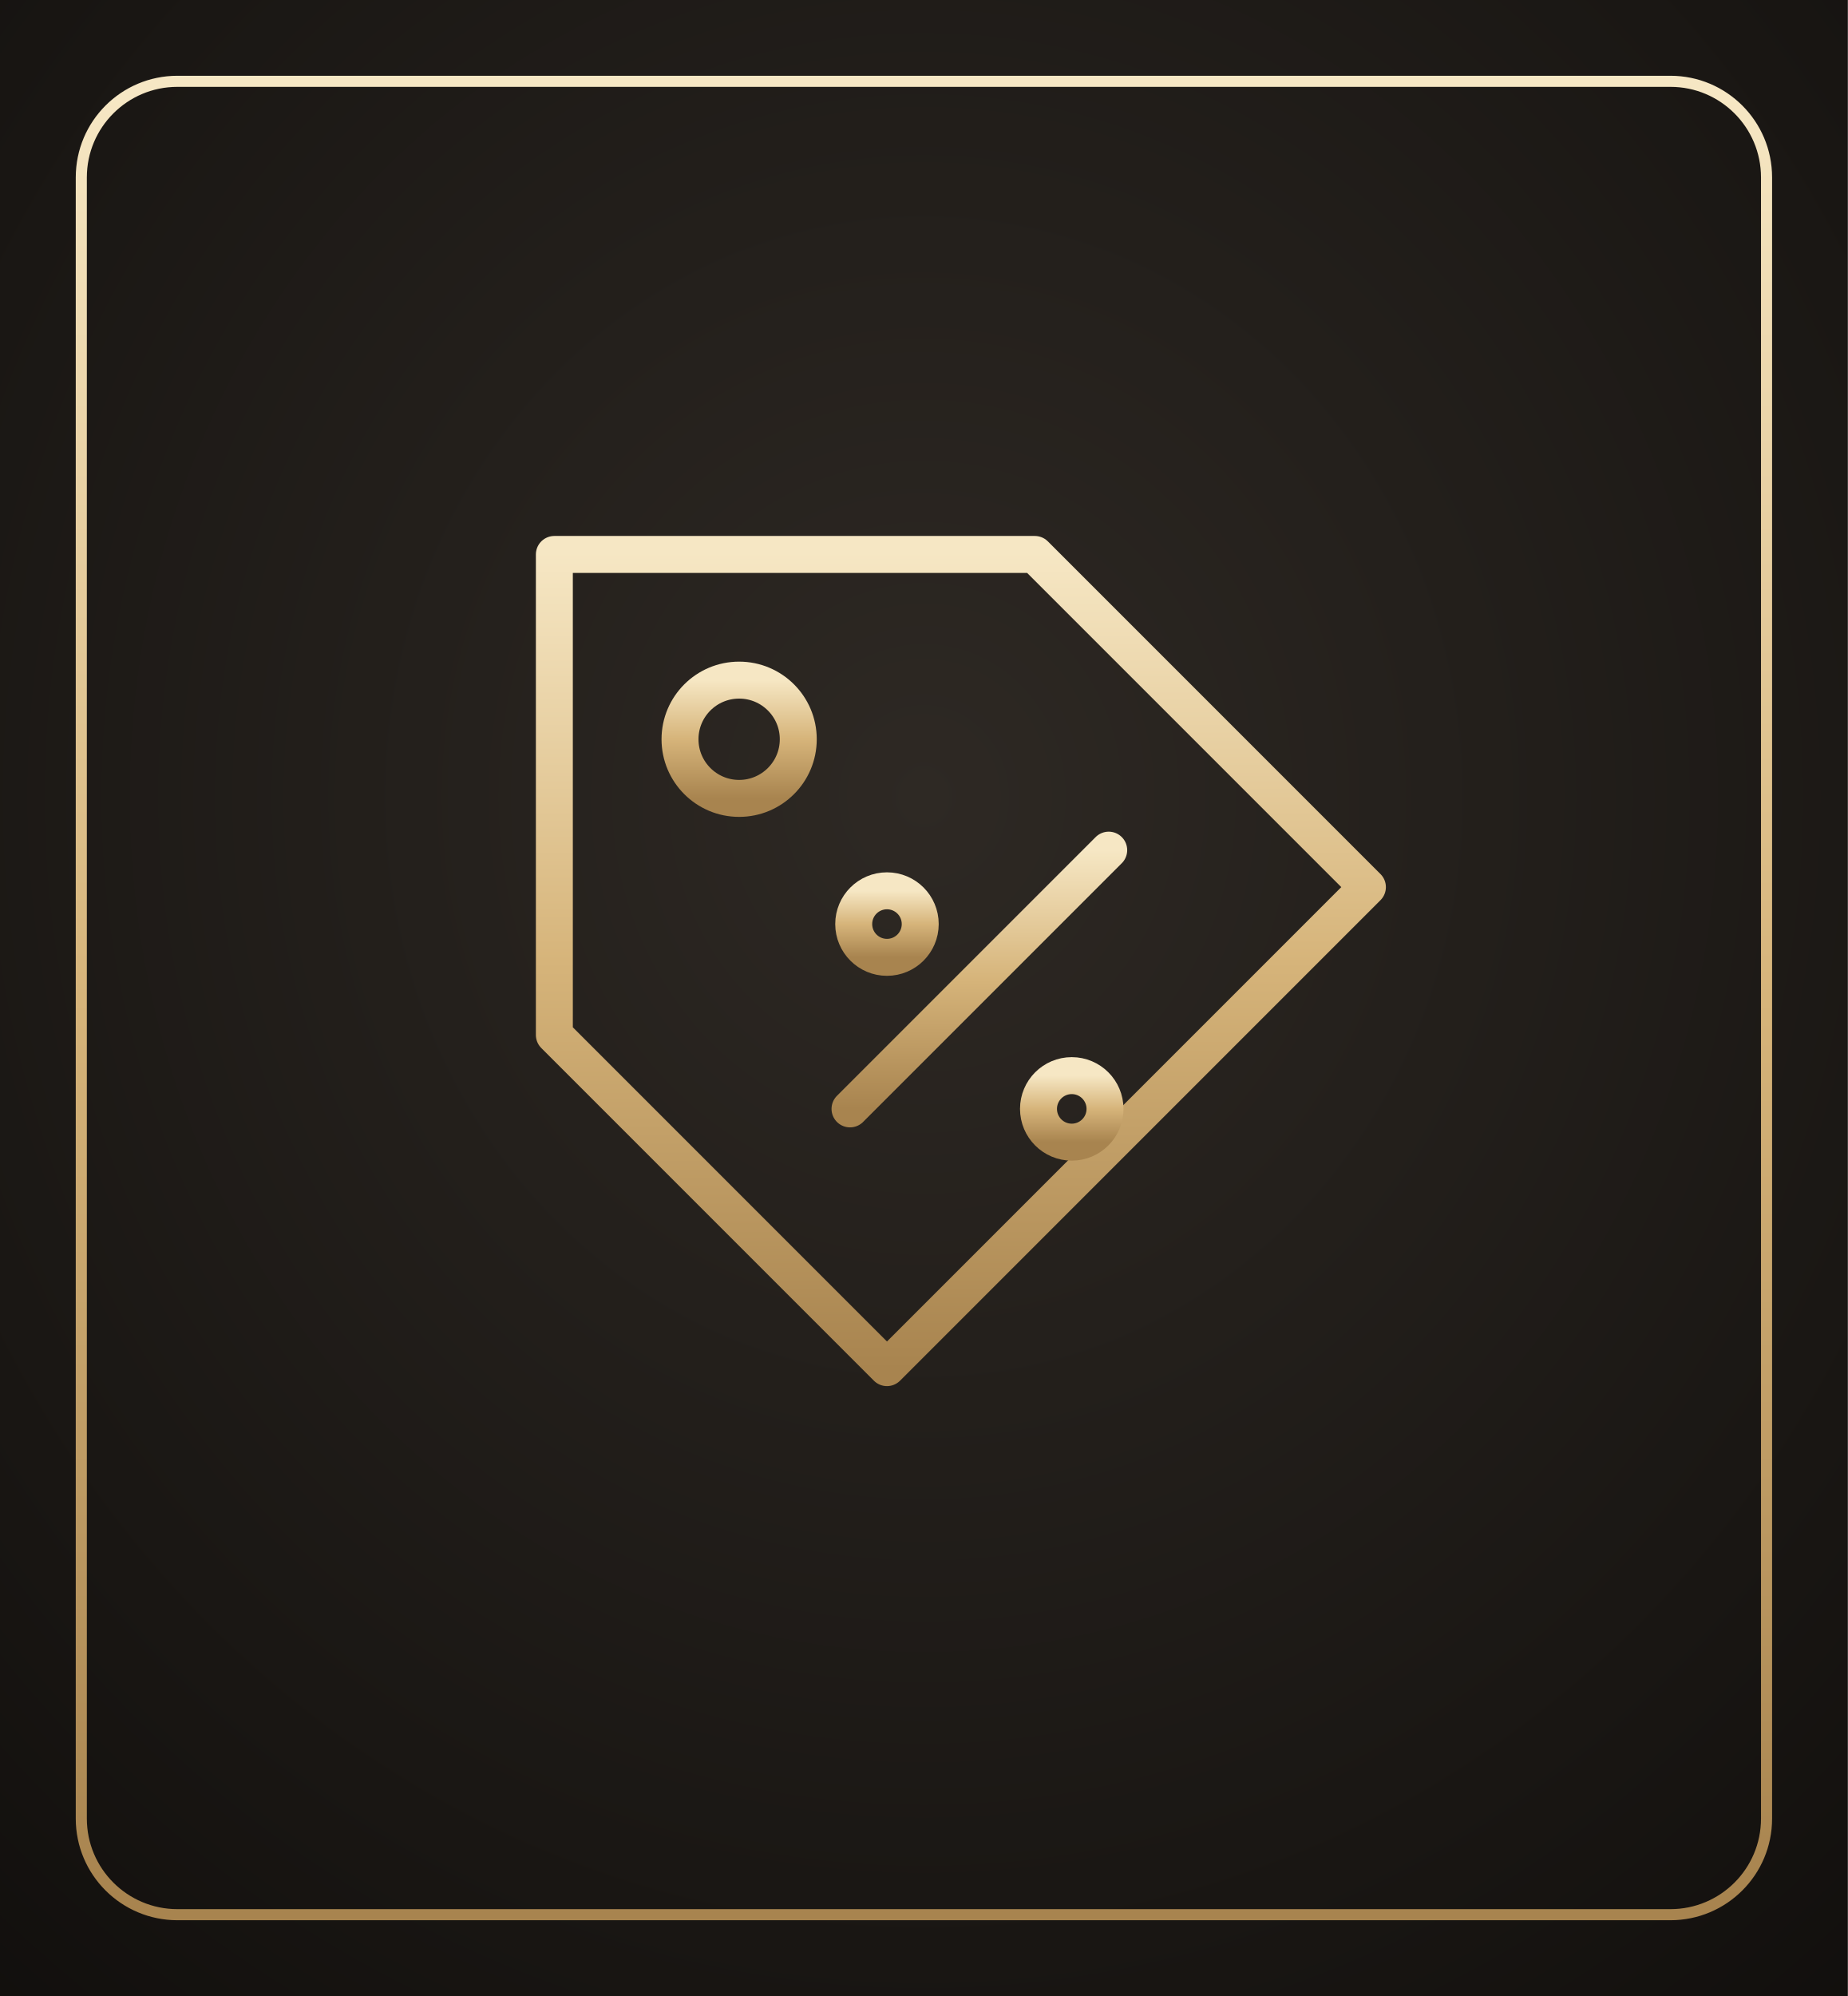
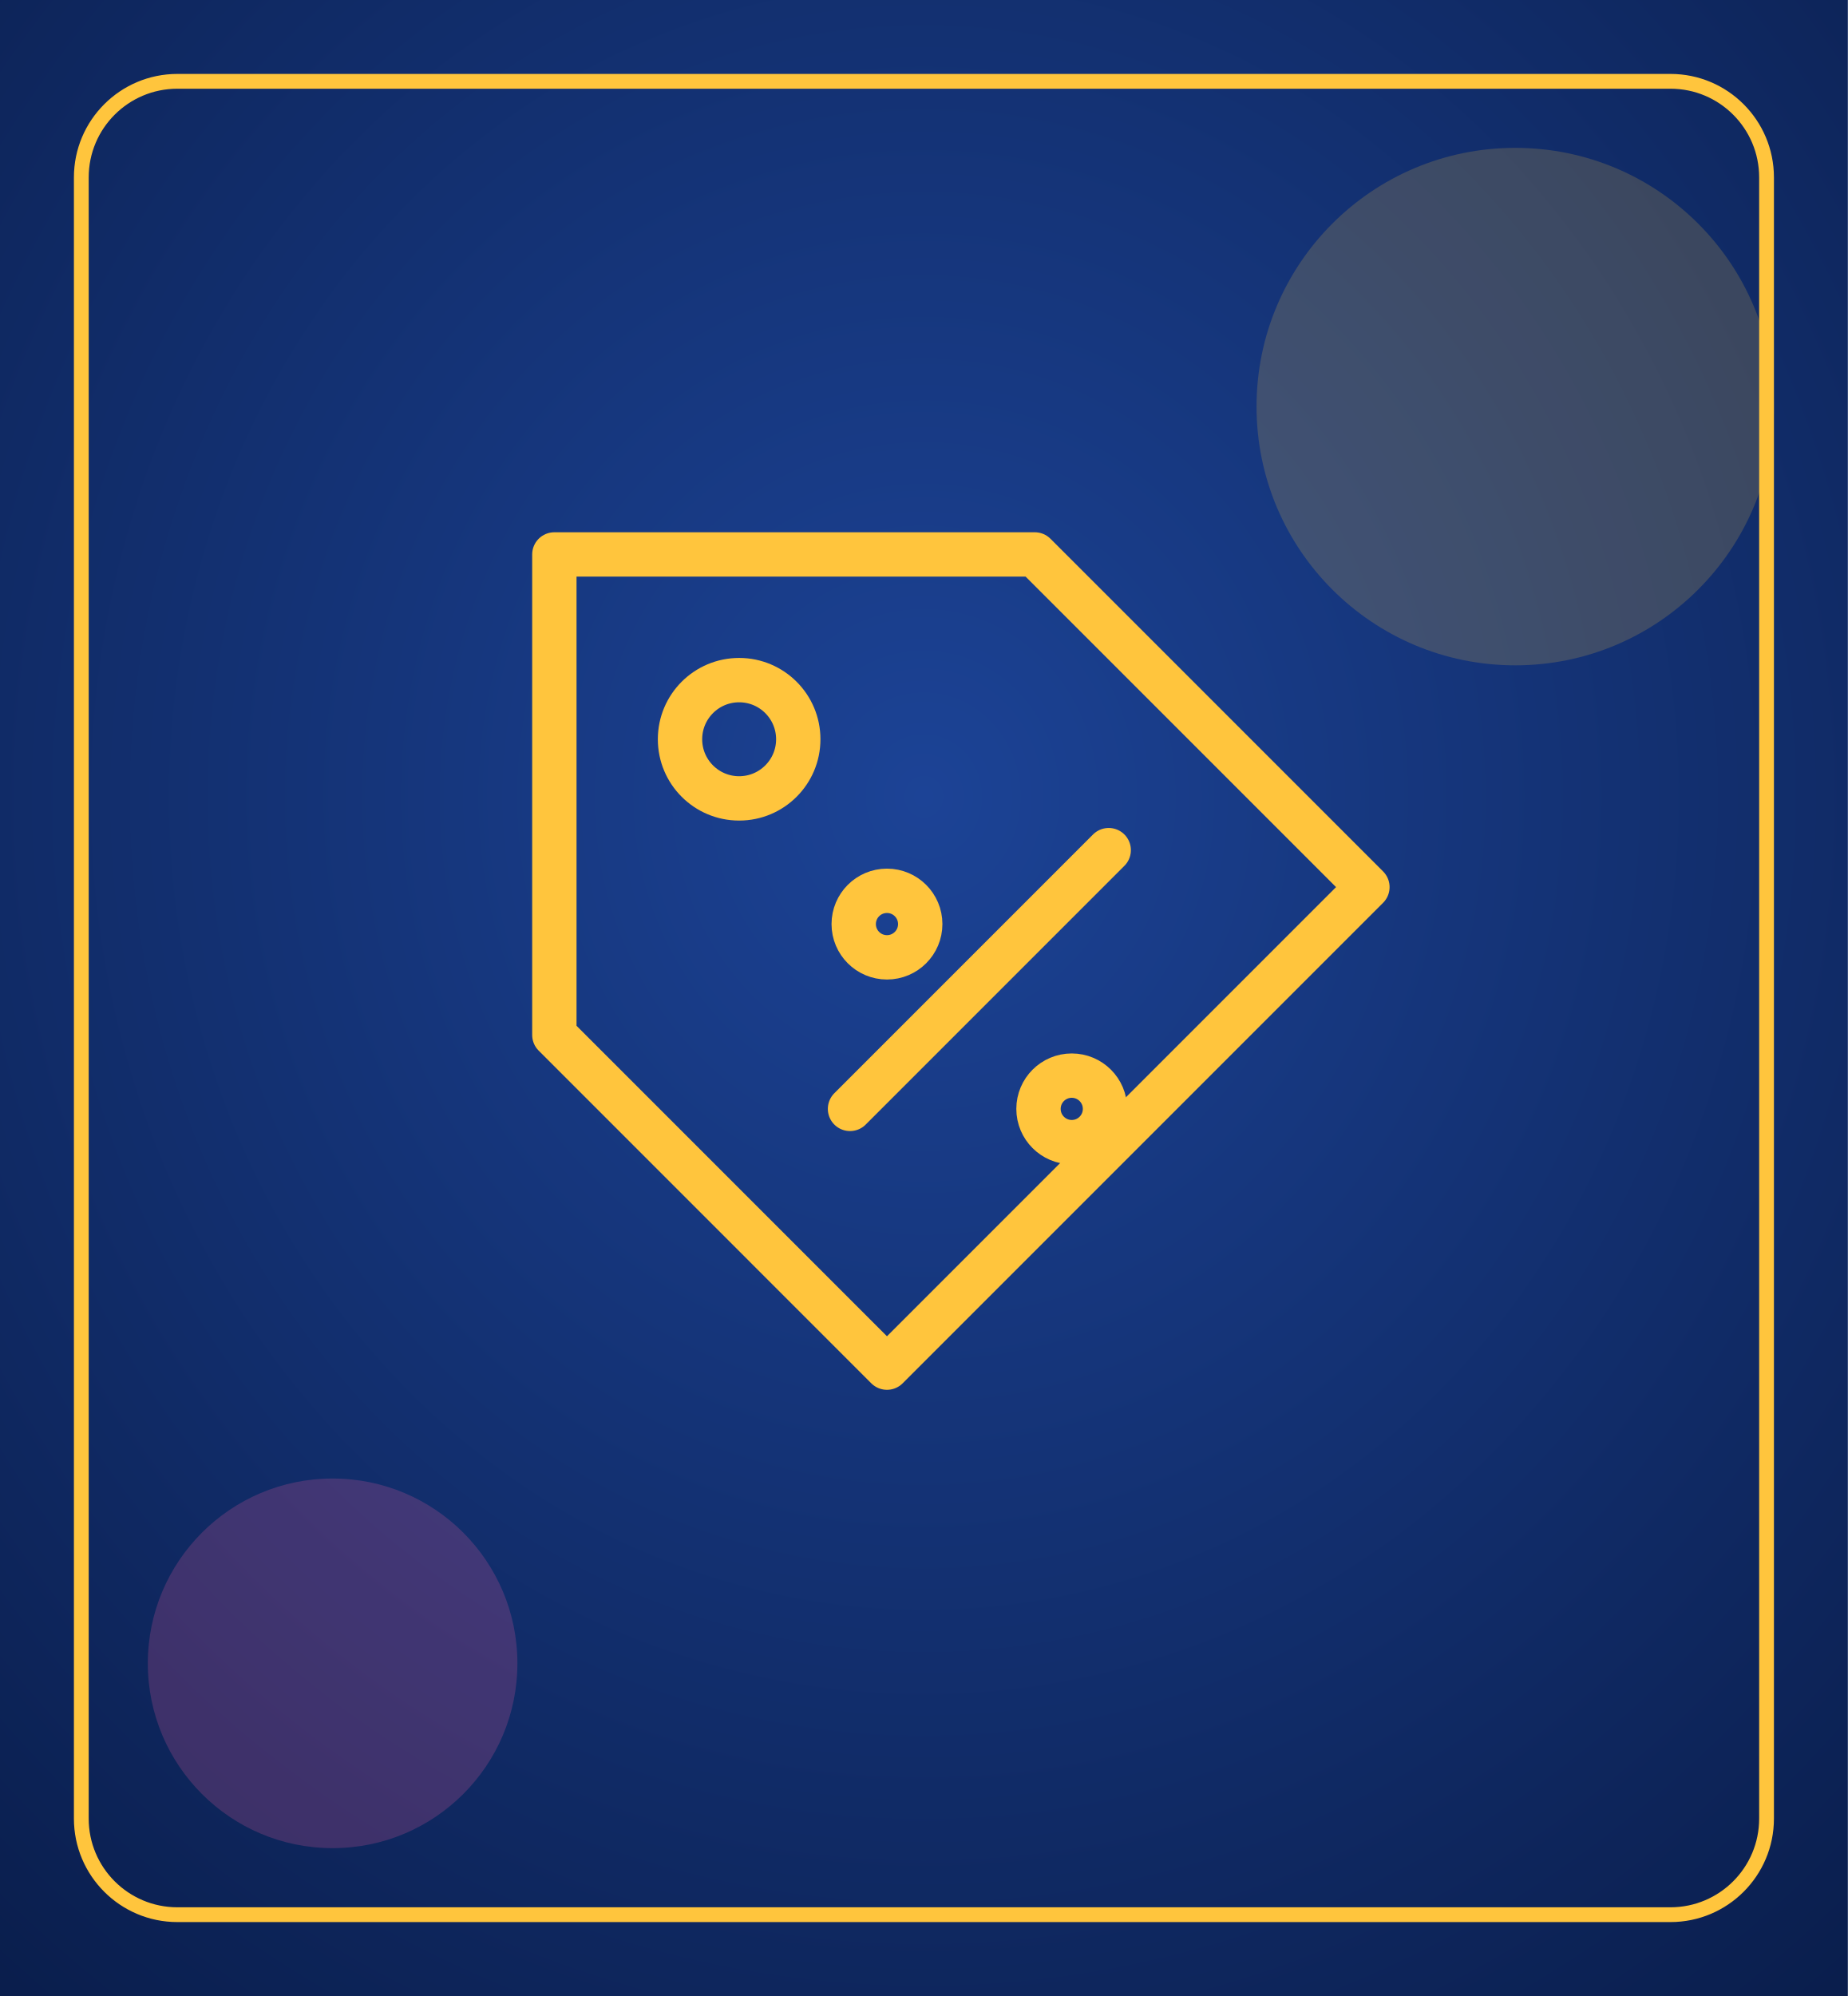
<svg xmlns="http://www.w3.org/2000/svg" viewBox="0 0 500 540">
  <defs>
-     <linearGradient id="gold" x1="0" y1="0" x2="0" y2="1">
-       <stop offset="0" stop-color="#f6e7c4" />
-       <stop offset=".5" stop-color="#d6b47a" />
-       <stop offset="1" stop-color="#a8844f" />
-     </linearGradient>
    <radialGradient id="bg" cx=".5" cy=".4" r=".85">
-       <stop offset="0" stop-color="#2e2924" />
-       <stop offset="1" stop-color="#0f0d0b" />
+       <stop offset="0" stop-color="#1c4396" />
+       <stop offset="1" stop-color="#081a45" />
    </radialGradient>
  </defs>
  <rect width="500" height="540" fill="url(#bg)" />
-   <rect x="22" y="22" width="456" height="496" rx="26" fill="none" stroke="url(#gold)" stroke-width="3" />
-   <g fill="none" stroke="url(#gold)" stroke-width="10" stroke-linecap="round" stroke-linejoin="round">
+   <circle cx="410" cy="110" r="70" fill="#ffc53d" opacity=".18" />
+   <circle cx="90" cy="450" r="50" fill="#ff5fa2" opacity=".2" />
+   <rect x="22" y="22" width="456" height="496" rx="26" fill="none" stroke="#ffc53d" stroke-width="4" />
+   <g fill="none" stroke="#ffc53d" stroke-width="12" stroke-linecap="round" stroke-linejoin="round">
    <path d="M150 150h130l90 90-130 130-90-90z" />
    <circle cx="200" cy="200" r="16" />
    <path d="M230 300l70-70" />
    <circle cx="240" cy="250" r="9" />
    <circle cx="290" cy="300" r="9" />
  </g>
</svg>
